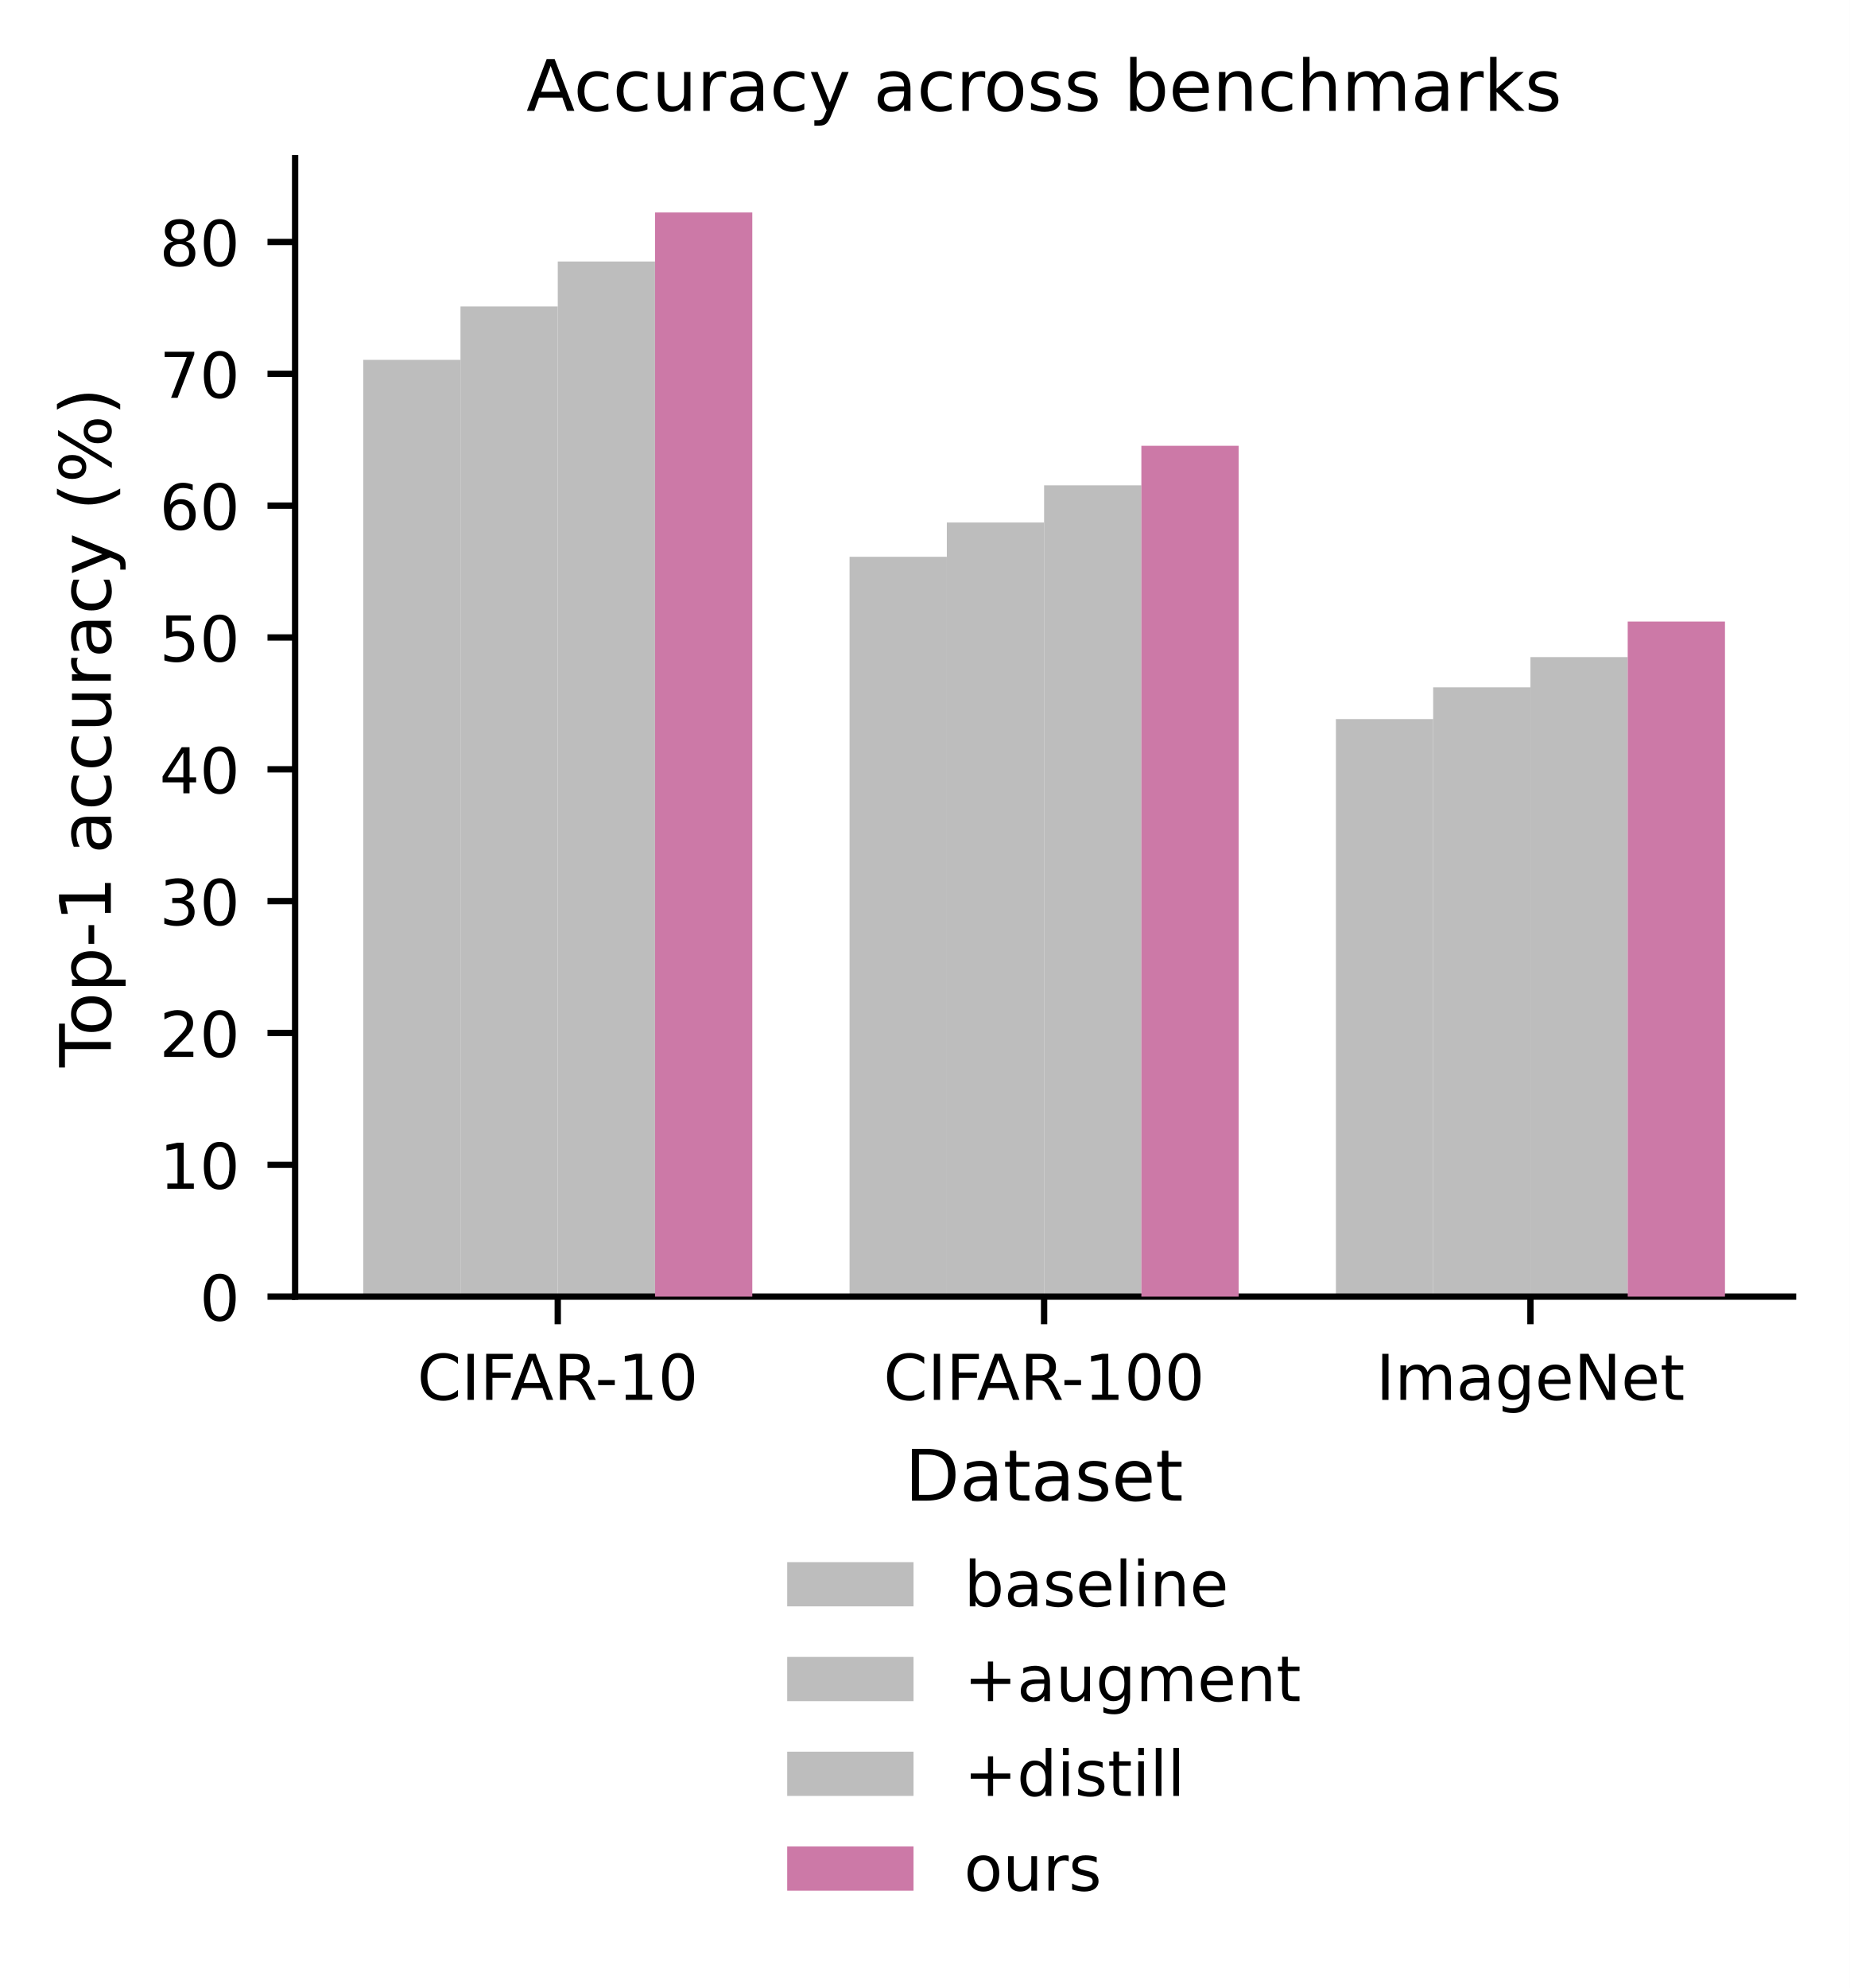
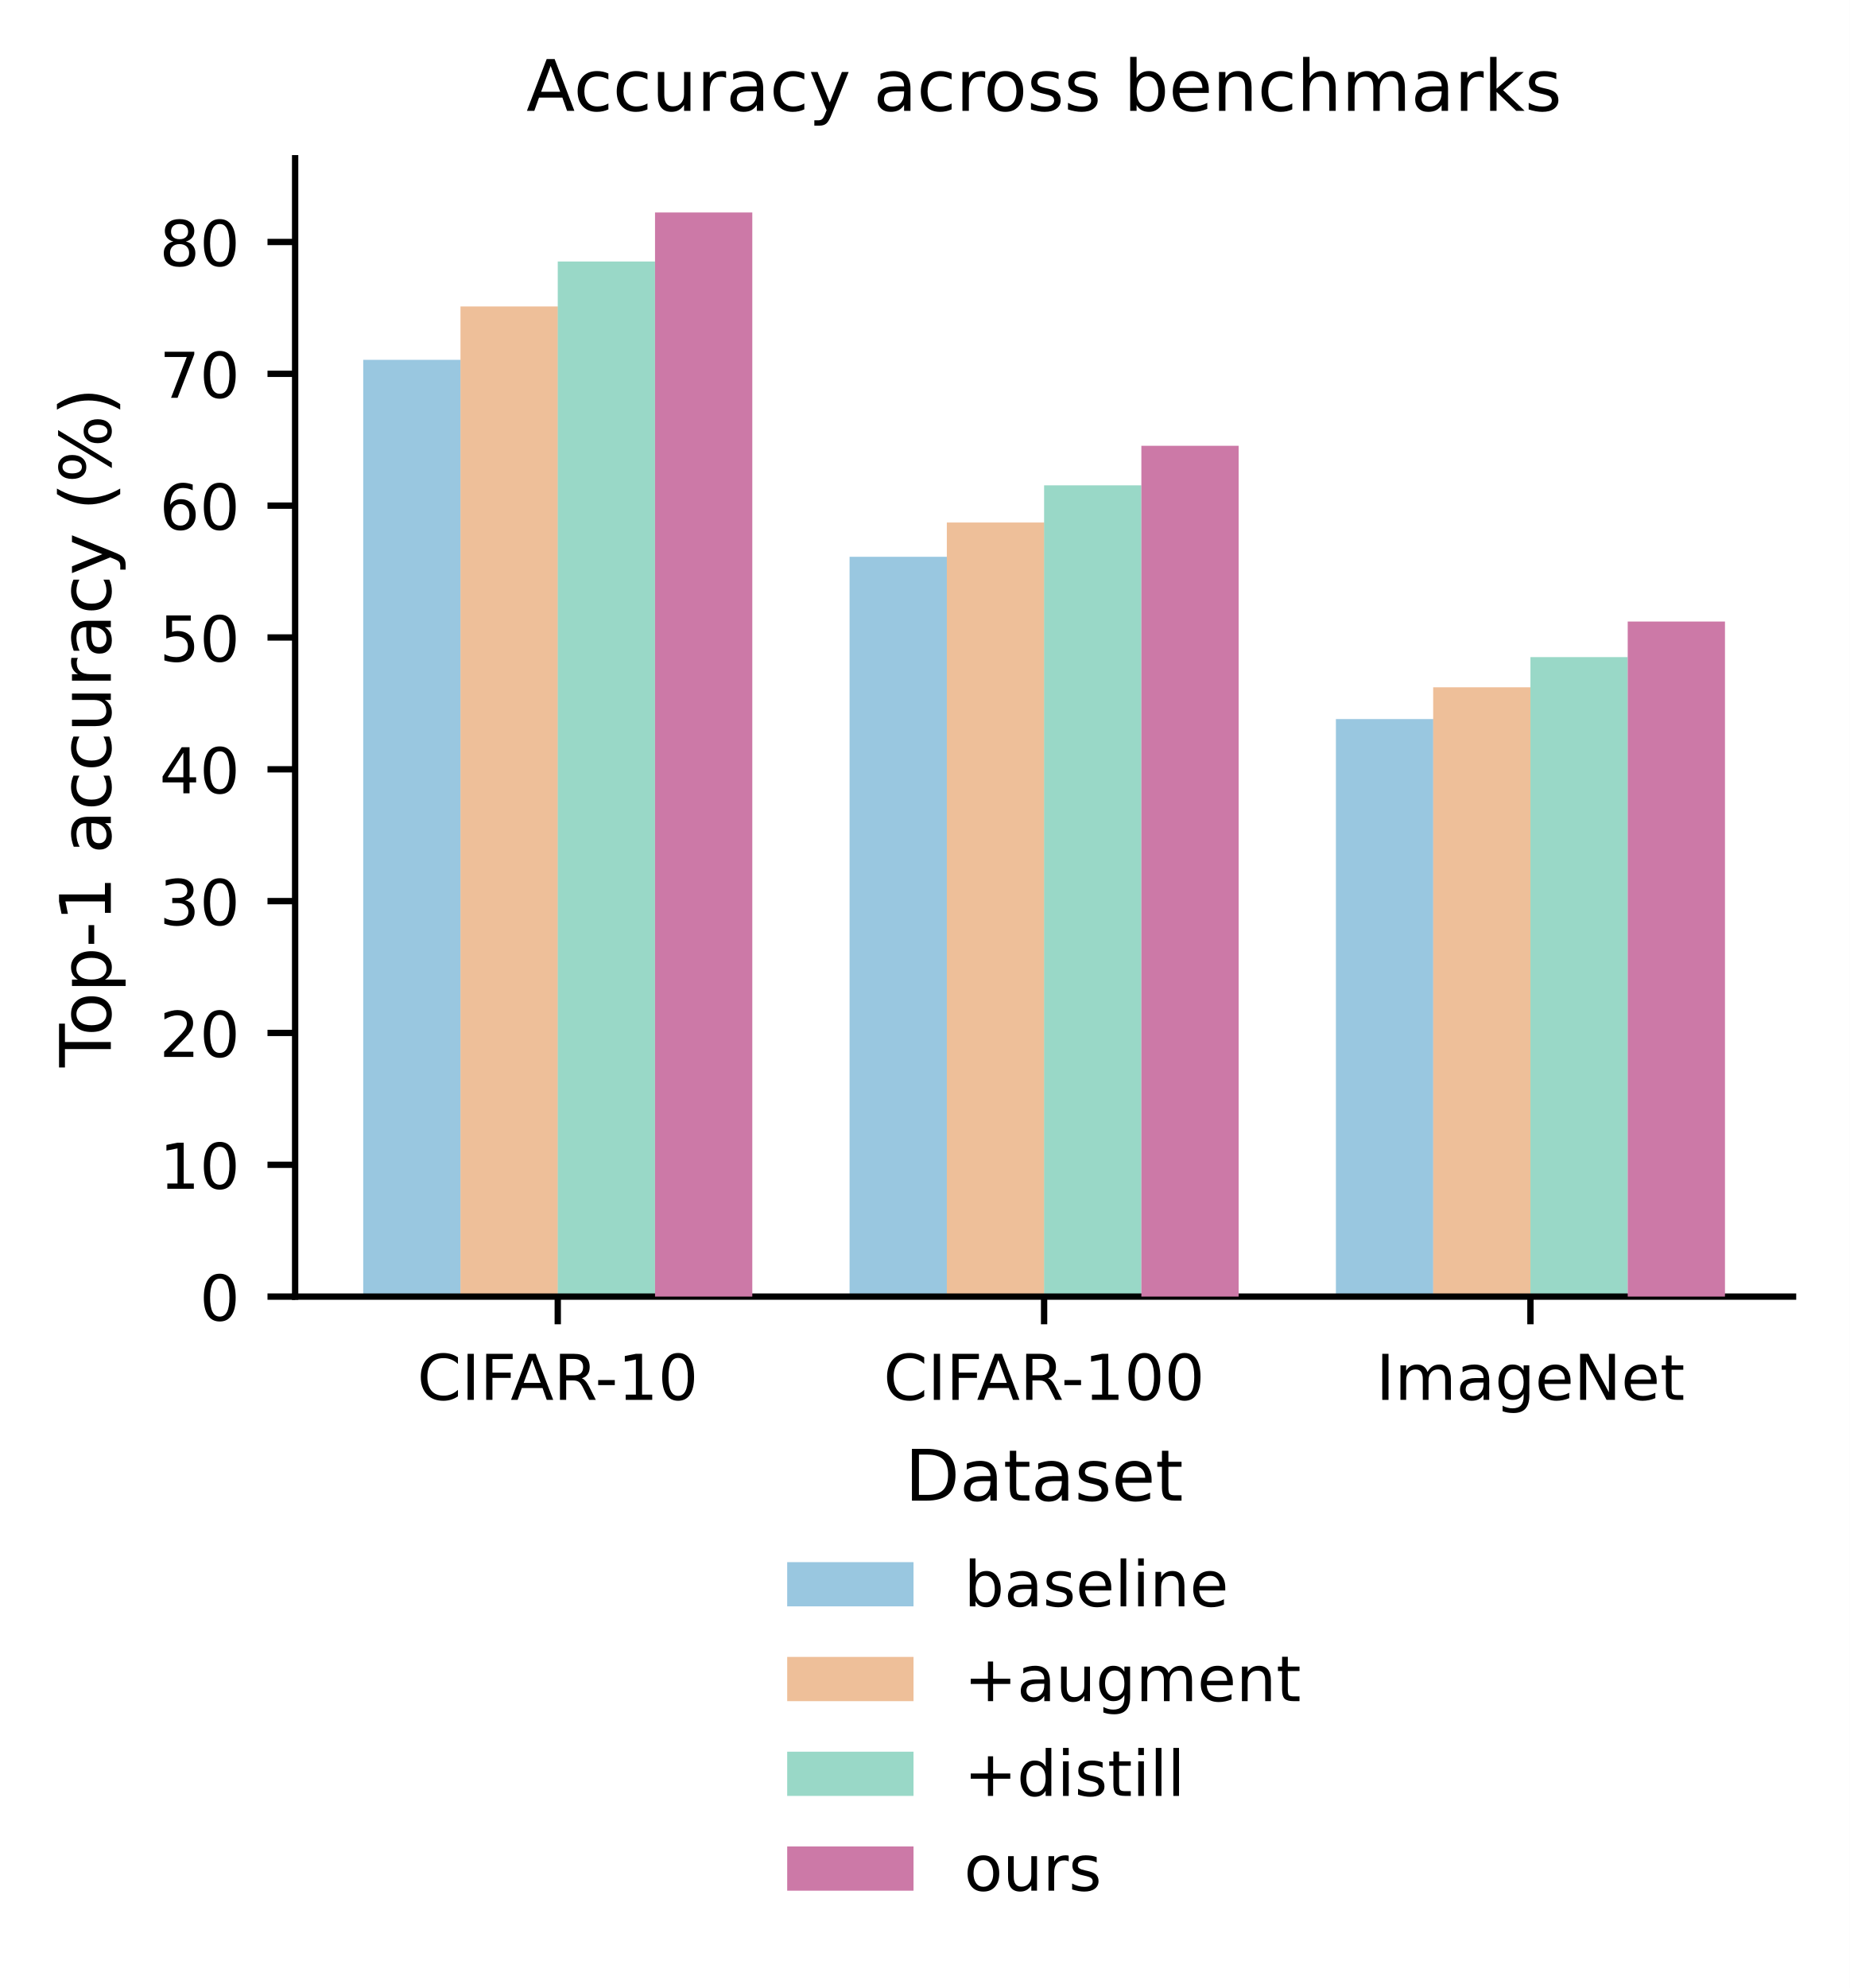
<svg xmlns="http://www.w3.org/2000/svg" xmlns:xlink="http://www.w3.org/1999/xlink" width="234.3pt" height="251.731pt" viewBox="0 0 234.3 251.731" version="1.1">
  <defs>
    <style type="text/css">*{stroke-linejoin: round; stroke-linecap: butt}</style>
  </defs>
  <g id="figure_1">
    <g id="patch_1">
      <path d="M 0 251.731  L 234.3 251.731  L 234.3 0  L 0 0  z " style="fill: #ffffff" />
    </g>
    <g id="axes_1">
      <g id="patch_2">
        <path d="M 37.38 164.183  L 227.1 164.183  L 227.1 20.039  L 37.38 20.039  z " style="fill: #ffffff" />
      </g>
      <g id="patch_3">
-         <path d="M 46.004 164.183  L 58.323 164.183  L 58.323 45.565  L 46.004 45.565  z " clip-path="url(#p2b5fe1e97c)" style="fill: #bdbdbd" />
+         <path d="M 46.004 164.183  L 58.323 164.183  L 58.323 45.565  L 46.004 45.565  z " clip-path="url(#p244dc23bf8)" style="fill: #0072b2; opacity: 0.4" />
      </g>
      <g id="patch_4">
-         <path d="M 107.601 164.183  L 119.921 164.183  L 119.921 70.504  L 107.601 70.504  z " clip-path="url(#p2b5fe1e97c)" style="fill: #bdbdbd" />
+         <path d="M 107.601 164.183  L 119.921 164.183  L 119.921 70.504  L 107.601 70.504  z " clip-path="url(#p244dc23bf8)" style="fill: #0072b2; opacity: 0.4" />
      </g>
      <g id="patch_5">
-         <path d="M 169.198 164.183  L 181.518 164.183  L 181.518 91.052  L 169.198 91.052  z " clip-path="url(#p2b5fe1e97c)" style="fill: #bdbdbd" />
+         <path d="M 169.198 164.183  L 181.518 164.183  L 181.518 91.052  L 169.198 91.052  z " clip-path="url(#p244dc23bf8)" style="fill: #0072b2; opacity: 0.4" />
      </g>
      <g id="patch_6">
-         <path d="M 58.323 164.183  L 70.643 164.183  L 70.643 38.804  L 58.323 38.804  z " clip-path="url(#p2b5fe1e97c)" style="fill: #bdbdbd" />
+         <path d="M 58.323 164.183  L 70.643 164.183  L 70.643 38.804  L 58.323 38.804  z " clip-path="url(#p244dc23bf8)" style="fill: #d55e00; opacity: 0.4" />
      </g>
      <g id="patch_7">
-         <path d="M 119.921 164.183  L 132.24 164.183  L 132.24 66.164  L 119.921 66.164  z " clip-path="url(#p2b5fe1e97c)" style="fill: #bdbdbd" />
+         <path d="M 119.921 164.183  L 132.24 164.183  L 132.24 66.164  L 119.921 66.164  z " clip-path="url(#p244dc23bf8)" style="fill: #d55e00; opacity: 0.4" />
      </g>
      <g id="patch_8">
-         <path d="M 181.518 164.183  L 193.837 164.183  L 193.837 87.029  L 181.518 87.029  z " clip-path="url(#p2b5fe1e97c)" style="fill: #bdbdbd" />
+         <path d="M 181.518 164.183  L 193.837 164.183  L 193.837 87.029  L 181.518 87.029  z " clip-path="url(#p244dc23bf8)" style="fill: #d55e00; opacity: 0.4" />
      </g>
      <g id="patch_9">
-         <path d="M 70.643 164.183  L 82.962 164.183  L 82.962 33.112  L 70.643 33.112  z " clip-path="url(#p2b5fe1e97c)" style="fill: #bdbdbd" />
+         <path d="M 70.643 164.183  L 82.962 164.183  L 82.962 33.112  L 70.643 33.112  z " clip-path="url(#p244dc23bf8)" style="fill: #009e73; opacity: 0.4" />
      </g>
      <g id="patch_10">
-         <path d="M 132.24 164.183  L 144.559 164.183  L 144.559 61.456  L 132.24 61.456  z " clip-path="url(#p2b5fe1e97c)" style="fill: #bdbdbd" />
+         <path d="M 132.24 164.183  L 144.559 164.183  L 144.559 61.456  L 132.24 61.456  z " clip-path="url(#p244dc23bf8)" style="fill: #009e73; opacity: 0.4" />
      </g>
      <g id="patch_11">
-         <path d="M 193.837 164.183  L 206.157 164.183  L 206.157 83.207  L 193.837 83.207  z " clip-path="url(#p2b5fe1e97c)" style="fill: #bdbdbd" />
+         <path d="M 193.837 164.183  L 206.157 164.183  L 206.157 83.207  L 193.837 83.207  z " clip-path="url(#p244dc23bf8)" style="fill: #009e73; opacity: 0.4" />
      </g>
      <g id="matplotlib.axis_1">
        <g id="xtick_1">
          <g id="line2d_1">
            <defs>
-               <path id="m38ff34eeb6" d="M 0 0  L 0 3.5  " style="stroke: #000000; stroke-width: 0.8" />
-             </defs>
-             <g>
-               <use xlink:href="#m38ff34eeb6" x="70.643" y="164.183" style="stroke: #000000; stroke-width: 0.8" />
+               <path id="m23d0787090" d="M 0 0  L 0 3.5  " style="stroke: #000000; stroke-width: 0.8" />
+             </defs>
+             <g>
+               <use xlink:href="#m23d0787090" x="70.643" y="164.183" style="stroke: #000000; stroke-width: 0.8" />
            </g>
          </g>
          <g id="text_1">
            <g transform="translate(52.84885 177.2607) scale(0.08 -0.08)">
              <defs>
                <path id="DejaVuSans-26" d="M 4122 4306  L 4122 3641  Q 3803 3938 3442 4084  Q 3081 4231 2675 4231  Q 1875 4231 1450 3742  Q 1025 3253 1025 2328  Q 1025 1406 1450 917  Q 1875 428 2675 428  Q 3081 428 3442 575  Q 3803 722 4122 1019  L 4122 359  Q 3791 134 3420 21  Q 3050 -91 2638 -91  Q 1578 -91 968 557  Q 359 1206 359 2328  Q 359 3453 968 4101  Q 1578 4750 2638 4750  Q 3056 4750 3426 4639  Q 3797 4528 4122 4306  z " transform="scale(0.015625)" />
                <path id="DejaVuSans-2c" d="M 628 4666  L 1259 4666  L 1259 0  L 628 0  L 628 4666  z " transform="scale(0.015625)" />
                <path id="DejaVuSans-29" d="M 628 4666  L 3309 4666  L 3309 4134  L 1259 4134  L 1259 2759  L 3109 2759  L 3109 2228  L 1259 2228  L 1259 0  L 628 0  L 628 4666  z " transform="scale(0.015625)" />
                <path id="DejaVuSans-24" d="M 2188 4044  L 1331 1722  L 3047 1722  L 2188 4044  z M 1831 4666  L 2547 4666  L 4325 0  L 3669 0  L 3244 1197  L 1141 1197  L 716 0  L 50 0  L 1831 4666  z " transform="scale(0.015625)" />
                <path id="DejaVuSans-35" d="M 2841 2188  Q 3044 2119 3236 1894  Q 3428 1669 3622 1275  L 4263 0  L 3584 0  L 2988 1197  Q 2756 1666 2539 1819  Q 2322 1972 1947 1972  L 1259 1972  L 1259 0  L 628 0  L 628 4666  L 2053 4666  Q 2853 4666 3247 4331  Q 3641 3997 3641 3322  Q 3641 2881 3436 2590  Q 3231 2300 2841 2188  z M 1259 4147  L 1259 2491  L 2053 2491  Q 2509 2491 2742 2702  Q 2975 2913 2975 3322  Q 2975 3731 2742 3939  Q 2509 4147 2053 4147  L 1259 4147  z " transform="scale(0.015625)" />
                <path id="DejaVuSans-10" d="M 313 2009  L 1997 2009  L 1997 1497  L 313 1497  L 313 2009  z " transform="scale(0.015625)" />
                <path id="DejaVuSans-14" d="M 794 531  L 1825 531  L 1825 4091  L 703 3866  L 703 4441  L 1819 4666  L 2450 4666  L 2450 531  L 3481 531  L 3481 0  L 794 0  L 794 531  z " transform="scale(0.015625)" />
                <path id="DejaVuSans-13" d="M 2034 4250  Q 1547 4250 1301 3770  Q 1056 3291 1056 2328  Q 1056 1369 1301 889  Q 1547 409 2034 409  Q 2525 409 2770 889  Q 3016 1369 3016 2328  Q 3016 3291 2770 3770  Q 2525 4250 2034 4250  z M 2034 4750  Q 2819 4750 3233 4129  Q 3647 3509 3647 2328  Q 3647 1150 3233 529  Q 2819 -91 2034 -91  Q 1250 -91 836 529  Q 422 1150 422 2328  Q 422 3509 836 4129  Q 1250 4750 2034 4750  z " transform="scale(0.015625)" />
              </defs>
              <use xlink:href="#DejaVuSans-26" />
              <use xlink:href="#DejaVuSans-2c" transform="translate(69.82812 0)" />
              <use xlink:href="#DejaVuSans-29" transform="translate(99.32812 0)" />
              <use xlink:href="#DejaVuSans-24" transform="translate(147.6719 0)" />
              <use xlink:href="#DejaVuSans-35" transform="translate(216.0781 0)" />
              <use xlink:href="#DejaVuSans-10" transform="translate(281.5156 0)" />
              <use xlink:href="#DejaVuSans-14" transform="translate(317.5938 0)" />
              <use xlink:href="#DejaVuSans-13" transform="translate(381.2188 0)" />
            </g>
          </g>
        </g>
        <g id="xtick_2">
          <g id="line2d_2">
            <g>
-               <use xlink:href="#m38ff34eeb6" x="132.24" y="164.183" style="stroke: #000000; stroke-width: 0.8" />
+               <use xlink:href="#m23d0787090" x="132.24" y="164.183" style="stroke: #000000; stroke-width: 0.8" />
            </g>
          </g>
          <g id="text_2">
            <g transform="translate(111.9013 177.2607) scale(0.08 -0.08)">
              <use xlink:href="#DejaVuSans-26" />
              <use xlink:href="#DejaVuSans-2c" transform="translate(69.82812 0)" />
              <use xlink:href="#DejaVuSans-29" transform="translate(99.32812 0)" />
              <use xlink:href="#DejaVuSans-24" transform="translate(147.6719 0)" />
              <use xlink:href="#DejaVuSans-35" transform="translate(216.0781 0)" />
              <use xlink:href="#DejaVuSans-10" transform="translate(281.5156 0)" />
              <use xlink:href="#DejaVuSans-14" transform="translate(317.5938 0)" />
              <use xlink:href="#DejaVuSans-13" transform="translate(381.2188 0)" />
              <use xlink:href="#DejaVuSans-13" transform="translate(444.8438 0)" />
            </g>
          </g>
        </g>
        <g id="xtick_3">
          <g id="line2d_3">
            <g>
-               <use xlink:href="#m38ff34eeb6" x="193.837" y="164.183" style="stroke: #000000; stroke-width: 0.8" />
+               <use xlink:href="#m23d0787090" x="193.837" y="164.183" style="stroke: #000000; stroke-width: 0.8" />
            </g>
          </g>
          <g id="text_3">
            <g transform="translate(174.2874 177.2607) scale(0.08 -0.08)">
              <defs>
                <path id="DejaVuSans-50" d="M 3328 2828  Q 3544 3216 3844 3400  Q 4144 3584 4550 3584  Q 5097 3584 5394 3201  Q 5691 2819 5691 2113  L 5691 0  L 5113 0  L 5113 2094  Q 5113 2597 4934 2840  Q 4756 3084 4391 3084  Q 3944 3084 3684 2787  Q 3425 2491 3425 1978  L 3425 0  L 2847 0  L 2847 2094  Q 2847 2600 2669 2842  Q 2491 3084 2119 3084  Q 1678 3084 1418 2786  Q 1159 2488 1159 1978  L 1159 0  L 581 0  L 581 3500  L 1159 3500  L 1159 2956  Q 1356 3278 1631 3431  Q 1906 3584 2284 3584  Q 2666 3584 2933 3390  Q 3200 3197 3328 2828  z " transform="scale(0.015625)" />
                <path id="DejaVuSans-44" d="M 2194 1759  Q 1497 1759 1228 1600  Q 959 1441 959 1056  Q 959 750 1161 570  Q 1363 391 1709 391  Q 2188 391 2477 730  Q 2766 1069 2766 1631  L 2766 1759  L 2194 1759  z M 3341 1997  L 3341 0  L 2766 0  L 2766 531  Q 2569 213 2275 61  Q 1981 -91 1556 -91  Q 1019 -91 701 211  Q 384 513 384 1019  Q 384 1609 779 1909  Q 1175 2209 1959 2209  L 2766 2209  L 2766 2266  Q 2766 2663 2505 2880  Q 2244 3097 1772 3097  Q 1472 3097 1187 3025  Q 903 2953 641 2809  L 641 3341  Q 956 3463 1253 3523  Q 1550 3584 1831 3584  Q 2591 3584 2966 3190  Q 3341 2797 3341 1997  z " transform="scale(0.015625)" />
                <path id="DejaVuSans-4a" d="M 2906 1791  Q 2906 2416 2648 2759  Q 2391 3103 1925 3103  Q 1463 3103 1205 2759  Q 947 2416 947 1791  Q 947 1169 1205 825  Q 1463 481 1925 481  Q 2391 481 2648 825  Q 2906 1169 2906 1791  z M 3481 434  Q 3481 -459 3084 -895  Q 2688 -1331 1869 -1331  Q 1566 -1331 1297 -1286  Q 1028 -1241 775 -1147  L 775 -588  Q 1028 -725 1275 -790  Q 1522 -856 1778 -856  Q 2344 -856 2625 -561  Q 2906 -266 2906 331  L 2906 616  Q 2728 306 2450 153  Q 2172 0 1784 0  Q 1141 0 747 490  Q 353 981 353 1791  Q 353 2603 747 3093  Q 1141 3584 1784 3584  Q 2172 3584 2450 3431  Q 2728 3278 2906 2969  L 2906 3500  L 3481 3500  L 3481 434  z " transform="scale(0.015625)" />
                <path id="DejaVuSans-48" d="M 3597 1894  L 3597 1613  L 953 1613  Q 991 1019 1311 708  Q 1631 397 2203 397  Q 2534 397 2845 478  Q 3156 559 3463 722  L 3463 178  Q 3153 47 2828 -22  Q 2503 -91 2169 -91  Q 1331 -91 842 396  Q 353 884 353 1716  Q 353 2575 817 3079  Q 1281 3584 2069 3584  Q 2775 3584 3186 3129  Q 3597 2675 3597 1894  z M 3022 2063  Q 3016 2534 2758 2815  Q 2500 3097 2075 3097  Q 1594 3097 1305 2825  Q 1016 2553 972 2059  L 3022 2063  z " transform="scale(0.015625)" />
                <path id="DejaVuSans-31" d="M 628 4666  L 1478 4666  L 3547 763  L 3547 4666  L 4159 4666  L 4159 0  L 3309 0  L 1241 3903  L 1241 0  L 628 0  L 628 4666  z " transform="scale(0.015625)" />
                <path id="DejaVuSans-57" d="M 1172 4494  L 1172 3500  L 2356 3500  L 2356 3053  L 1172 3053  L 1172 1153  Q 1172 725 1289 603  Q 1406 481 1766 481  L 2356 481  L 2356 0  L 1766 0  Q 1100 0 847 248  Q 594 497 594 1153  L 594 3053  L 172 3053  L 172 3500  L 594 3500  L 594 4494  L 1172 4494  z " transform="scale(0.015625)" />
              </defs>
              <use xlink:href="#DejaVuSans-2c" />
              <use xlink:href="#DejaVuSans-50" transform="translate(29.5 0)" />
              <use xlink:href="#DejaVuSans-44" transform="translate(126.9062 0)" />
              <use xlink:href="#DejaVuSans-4a" transform="translate(188.1875 0)" />
              <use xlink:href="#DejaVuSans-48" transform="translate(251.6719 0)" />
              <use xlink:href="#DejaVuSans-31" transform="translate(313.2031 0)" />
              <use xlink:href="#DejaVuSans-48" transform="translate(388.0156 0)" />
              <use xlink:href="#DejaVuSans-57" transform="translate(449.5469 0)" />
            </g>
          </g>
        </g>
        <g id="text_4">
          <g transform="translate(114.6183 190.0205) scale(0.09 -0.09)">
            <defs>
              <path id="DejaVuSans-27" d="M 1259 4147  L 1259 519  L 2022 519  Q 2988 519 3436 956  Q 3884 1394 3884 2338  Q 3884 3275 3436 3711  Q 2988 4147 2022 4147  L 1259 4147  z M 628 4666  L 1925 4666  Q 3281 4666 3915 4102  Q 4550 3538 4550 2338  Q 4550 1131 3912 565  Q 3275 0 1925 0  L 628 0  L 628 4666  z " transform="scale(0.015625)" />
              <path id="DejaVuSans-56" d="M 2834 3397  L 2834 2853  Q 2591 2978 2328 3040  Q 2066 3103 1784 3103  Q 1356 3103 1142 2972  Q 928 2841 928 2578  Q 928 2378 1081 2264  Q 1234 2150 1697 2047  L 1894 2003  Q 2506 1872 2764 1633  Q 3022 1394 3022 966  Q 3022 478 2636 193  Q 2250 -91 1575 -91  Q 1294 -91 989 -36  Q 684 19 347 128  L 347 722  Q 666 556 975 473  Q 1284 391 1588 391  Q 1994 391 2212 530  Q 2431 669 2431 922  Q 2431 1156 2273 1281  Q 2116 1406 1581 1522  L 1381 1569  Q 847 1681 609 1914  Q 372 2147 372 2553  Q 372 3047 722 3315  Q 1072 3584 1716 3584  Q 2034 3584 2315 3537  Q 2597 3491 2834 3397  z " transform="scale(0.015625)" />
            </defs>
            <use xlink:href="#DejaVuSans-27" />
            <use xlink:href="#DejaVuSans-44" transform="translate(77 0)" />
            <use xlink:href="#DejaVuSans-57" transform="translate(138.2812 0)" />
            <use xlink:href="#DejaVuSans-44" transform="translate(177.4844 0)" />
            <use xlink:href="#DejaVuSans-56" transform="translate(238.7656 0)" />
            <use xlink:href="#DejaVuSans-48" transform="translate(290.8594 0)" />
            <use xlink:href="#DejaVuSans-57" transform="translate(352.3906 0)" />
          </g>
        </g>
      </g>
      <g id="matplotlib.axis_2">
        <g id="ytick_1">
          <g id="line2d_4">
            <defs>
-               <path id="m98196847c0" d="M 0 0  L -3.5 0  " style="stroke: #000000; stroke-width: 0.8" />
-             </defs>
-             <g>
-               <use xlink:href="#m98196847c0" x="37.38" y="164.183" style="stroke: #000000; stroke-width: 0.8" />
+               <path id="m37a3541c5c" d="M 0 0  L -3.5 0  " style="stroke: #000000; stroke-width: 0.8" />
+             </defs>
+             <g>
+               <use xlink:href="#m37a3541c5c" x="37.38" y="164.183" style="stroke: #000000; stroke-width: 0.8" />
            </g>
          </g>
          <g id="text_5">
            <g transform="translate(25.29 167.2217) scale(0.08 -0.08)">
              <use xlink:href="#DejaVuSans-13" />
            </g>
          </g>
        </g>
        <g id="ytick_2">
          <g id="line2d_5">
            <g>
-               <use xlink:href="#m98196847c0" x="37.38" y="147.49" style="stroke: #000000; stroke-width: 0.8" />
+               <use xlink:href="#m37a3541c5c" x="37.38" y="147.49" style="stroke: #000000; stroke-width: 0.8" />
            </g>
          </g>
          <g id="text_6">
            <g transform="translate(20.2 150.529) scale(0.08 -0.08)">
              <use xlink:href="#DejaVuSans-14" />
              <use xlink:href="#DejaVuSans-13" transform="translate(63.625 0)" />
            </g>
          </g>
        </g>
        <g id="ytick_3">
          <g id="line2d_6">
            <g>
-               <use xlink:href="#m98196847c0" x="37.38" y="130.797" style="stroke: #000000; stroke-width: 0.8" />
+               <use xlink:href="#m37a3541c5c" x="37.38" y="130.797" style="stroke: #000000; stroke-width: 0.8" />
            </g>
          </g>
          <g id="text_7">
            <g transform="translate(20.2 133.8364) scale(0.08 -0.08)">
              <defs>
                <path id="DejaVuSans-15" d="M 1228 531  L 3431 531  L 3431 0  L 469 0  L 469 531  Q 828 903 1448 1529  Q 2069 2156 2228 2338  Q 2531 2678 2651 2914  Q 2772 3150 2772 3378  Q 2772 3750 2511 3984  Q 2250 4219 1831 4219  Q 1534 4219 1204 4116  Q 875 4013 500 3803  L 500 4441  Q 881 4594 1212 4672  Q 1544 4750 1819 4750  Q 2544 4750 2975 4387  Q 3406 4025 3406 3419  Q 3406 3131 3298 2873  Q 3191 2616 2906 2266  Q 2828 2175 2409 1742  Q 1991 1309 1228 531  z " transform="scale(0.015625)" />
              </defs>
              <use xlink:href="#DejaVuSans-15" />
              <use xlink:href="#DejaVuSans-13" transform="translate(63.625 0)" />
            </g>
          </g>
        </g>
        <g id="ytick_4">
          <g id="line2d_7">
            <g>
-               <use xlink:href="#m98196847c0" x="37.38" y="114.105" style="stroke: #000000; stroke-width: 0.8" />
+               <use xlink:href="#m37a3541c5c" x="37.38" y="114.105" style="stroke: #000000; stroke-width: 0.8" />
            </g>
          </g>
          <g id="text_8">
            <g transform="translate(20.2 117.1438) scale(0.08 -0.08)">
              <defs>
                <path id="DejaVuSans-16" d="M 2597 2516  Q 3050 2419 3304 2112  Q 3559 1806 3559 1356  Q 3559 666 3084 287  Q 2609 -91 1734 -91  Q 1441 -91 1130 -33  Q 819 25 488 141  L 488 750  Q 750 597 1062 519  Q 1375 441 1716 441  Q 2309 441 2620 675  Q 2931 909 2931 1356  Q 2931 1769 2642 2001  Q 2353 2234 1838 2234  L 1294 2234  L 1294 2753  L 1863 2753  Q 2328 2753 2575 2939  Q 2822 3125 2822 3475  Q 2822 3834 2567 4026  Q 2313 4219 1838 4219  Q 1578 4219 1281 4162  Q 984 4106 628 3988  L 628 4550  Q 988 4650 1302 4700  Q 1616 4750 1894 4750  Q 2613 4750 3031 4423  Q 3450 4097 3450 3541  Q 3450 3153 3228 2886  Q 3006 2619 2597 2516  z " transform="scale(0.015625)" />
              </defs>
              <use xlink:href="#DejaVuSans-16" />
              <use xlink:href="#DejaVuSans-13" transform="translate(63.625 0)" />
            </g>
          </g>
        </g>
        <g id="ytick_5">
          <g id="line2d_8">
            <g>
-               <use xlink:href="#m98196847c0" x="37.38" y="97.412" style="stroke: #000000; stroke-width: 0.8" />
+               <use xlink:href="#m37a3541c5c" x="37.38" y="97.412" style="stroke: #000000; stroke-width: 0.8" />
            </g>
          </g>
          <g id="text_9">
            <g transform="translate(20.2 100.4512) scale(0.08 -0.08)">
              <defs>
                <path id="DejaVuSans-17" d="M 2419 4116  L 825 1625  L 2419 1625  L 2419 4116  z M 2253 4666  L 3047 4666  L 3047 1625  L 3713 1625  L 3713 1100  L 3047 1100  L 3047 0  L 2419 0  L 2419 1100  L 313 1100  L 313 1709  L 2253 4666  z " transform="scale(0.015625)" />
              </defs>
              <use xlink:href="#DejaVuSans-17" />
              <use xlink:href="#DejaVuSans-13" transform="translate(63.625 0)" />
            </g>
          </g>
        </g>
        <g id="ytick_6">
          <g id="line2d_9">
            <g>
-               <use xlink:href="#m98196847c0" x="37.38" y="80.72" style="stroke: #000000; stroke-width: 0.8" />
+               <use xlink:href="#m37a3541c5c" x="37.38" y="80.72" style="stroke: #000000; stroke-width: 0.8" />
            </g>
          </g>
          <g id="text_10">
            <g transform="translate(20.2 83.75862) scale(0.08 -0.08)">
              <defs>
                <path id="DejaVuSans-18" d="M 691 4666  L 3169 4666  L 3169 4134  L 1269 4134  L 1269 2991  Q 1406 3038 1543 3061  Q 1681 3084 1819 3084  Q 2600 3084 3056 2656  Q 3513 2228 3513 1497  Q 3513 744 3044 326  Q 2575 -91 1722 -91  Q 1428 -91 1123 -41  Q 819 9 494 109  L 494 744  Q 775 591 1075 516  Q 1375 441 1709 441  Q 2250 441 2565 725  Q 2881 1009 2881 1497  Q 2881 1984 2565 2268  Q 2250 2553 1709 2553  Q 1456 2553 1204 2497  Q 953 2441 691 2322  L 691 4666  z " transform="scale(0.015625)" />
              </defs>
              <use xlink:href="#DejaVuSans-18" />
              <use xlink:href="#DejaVuSans-13" transform="translate(63.625 0)" />
            </g>
          </g>
        </g>
        <g id="ytick_7">
          <g id="line2d_10">
            <g>
-               <use xlink:href="#m98196847c0" x="37.38" y="64.027" style="stroke: #000000; stroke-width: 0.8" />
+               <use xlink:href="#m37a3541c5c" x="37.38" y="64.027" style="stroke: #000000; stroke-width: 0.8" />
            </g>
          </g>
          <g id="text_11">
            <g transform="translate(20.2 67.06601) scale(0.08 -0.08)">
              <defs>
                <path id="DejaVuSans-19" d="M 2113 2584  Q 1688 2584 1439 2293  Q 1191 2003 1191 1497  Q 1191 994 1439 701  Q 1688 409 2113 409  Q 2538 409 2786 701  Q 3034 994 3034 1497  Q 3034 2003 2786 2293  Q 2538 2584 2113 2584  z M 3366 4563  L 3366 3988  Q 3128 4100 2886 4159  Q 2644 4219 2406 4219  Q 1781 4219 1451 3797  Q 1122 3375 1075 2522  Q 1259 2794 1537 2939  Q 1816 3084 2150 3084  Q 2853 3084 3261 2657  Q 3669 2231 3669 1497  Q 3669 778 3244 343  Q 2819 -91 2113 -91  Q 1303 -91 875 529  Q 447 1150 447 2328  Q 447 3434 972 4092  Q 1497 4750 2381 4750  Q 2619 4750 2861 4703  Q 3103 4656 3366 4563  z " transform="scale(0.015625)" />
              </defs>
              <use xlink:href="#DejaVuSans-19" />
              <use xlink:href="#DejaVuSans-13" transform="translate(63.625 0)" />
            </g>
          </g>
        </g>
        <g id="ytick_8">
          <g id="line2d_11">
            <g>
-               <use xlink:href="#m98196847c0" x="37.38" y="47.334" style="stroke: #000000; stroke-width: 0.8" />
+               <use xlink:href="#m37a3541c5c" x="37.38" y="47.334" style="stroke: #000000; stroke-width: 0.8" />
            </g>
          </g>
          <g id="text_12">
            <g transform="translate(20.2 50.37341) scale(0.08 -0.08)">
              <defs>
                <path id="DejaVuSans-1a" d="M 525 4666  L 3525 4666  L 3525 4397  L 1831 0  L 1172 0  L 2766 4134  L 525 4134  L 525 4666  z " transform="scale(0.015625)" />
              </defs>
              <use xlink:href="#DejaVuSans-1a" />
              <use xlink:href="#DejaVuSans-13" transform="translate(63.625 0)" />
            </g>
          </g>
        </g>
        <g id="ytick_9">
          <g id="line2d_12">
            <g>
-               <use xlink:href="#m98196847c0" x="37.38" y="30.642" style="stroke: #000000; stroke-width: 0.8" />
+               <use xlink:href="#m37a3541c5c" x="37.38" y="30.642" style="stroke: #000000; stroke-width: 0.8" />
            </g>
          </g>
          <g id="text_13">
            <g transform="translate(20.2 33.6808) scale(0.08 -0.08)">
              <defs>
                <path id="DejaVuSans-1b" d="M 2034 2216  Q 1584 2216 1326 1975  Q 1069 1734 1069 1313  Q 1069 891 1326 650  Q 1584 409 2034 409  Q 2484 409 2743 651  Q 3003 894 3003 1313  Q 3003 1734 2745 1975  Q 2488 2216 2034 2216  z M 1403 2484  Q 997 2584 770 2862  Q 544 3141 544 3541  Q 544 4100 942 4425  Q 1341 4750 2034 4750  Q 2731 4750 3128 4425  Q 3525 4100 3525 3541  Q 3525 3141 3298 2862  Q 3072 2584 2669 2484  Q 3125 2378 3379 2068  Q 3634 1759 3634 1313  Q 3634 634 3220 271  Q 2806 -91 2034 -91  Q 1263 -91 848 271  Q 434 634 434 1313  Q 434 1759 690 2068  Q 947 2378 1403 2484  z M 1172 3481  Q 1172 3119 1398 2916  Q 1625 2713 2034 2713  Q 2441 2713 2670 2916  Q 2900 3119 2900 3481  Q 2900 3844 2670 4047  Q 2441 4250 2034 4250  Q 1625 4250 1398 4047  Q 1172 3844 1172 3481  z " transform="scale(0.015625)" />
              </defs>
              <use xlink:href="#DejaVuSans-1b" />
              <use xlink:href="#DejaVuSans-13" transform="translate(63.625 0)" />
            </g>
          </g>
        </g>
        <g id="text_14">
          <g transform="translate(14.03789 135.1425) rotate(-90) scale(0.09 -0.09)">
            <defs>
              <path id="DejaVuSans-37" d="M -19 4666  L 3928 4666  L 3928 4134  L 2272 4134  L 2272 0  L 1638 0  L 1638 4134  L -19 4134  L -19 4666  z " transform="scale(0.015625)" />
              <path id="DejaVuSans-52" d="M 1959 3097  Q 1497 3097 1228 2736  Q 959 2375 959 1747  Q 959 1119 1226 758  Q 1494 397 1959 397  Q 2419 397 2687 759  Q 2956 1122 2956 1747  Q 2956 2369 2687 2733  Q 2419 3097 1959 3097  z M 1959 3584  Q 2709 3584 3137 3096  Q 3566 2609 3566 1747  Q 3566 888 3137 398  Q 2709 -91 1959 -91  Q 1206 -91 779 398  Q 353 888 353 1747  Q 353 2609 779 3096  Q 1206 3584 1959 3584  z " transform="scale(0.015625)" />
              <path id="DejaVuSans-53" d="M 1159 525  L 1159 -1331  L 581 -1331  L 581 3500  L 1159 3500  L 1159 2969  Q 1341 3281 1617 3432  Q 1894 3584 2278 3584  Q 2916 3584 3314 3078  Q 3713 2572 3713 1747  Q 3713 922 3314 415  Q 2916 -91 2278 -91  Q 1894 -91 1617 61  Q 1341 213 1159 525  z M 3116 1747  Q 3116 2381 2855 2742  Q 2594 3103 2138 3103  Q 1681 3103 1420 2742  Q 1159 2381 1159 1747  Q 1159 1113 1420 752  Q 1681 391 2138 391  Q 2594 391 2855 752  Q 3116 1113 3116 1747  z " transform="scale(0.015625)" />
              <path id="DejaVuSans-3" transform="scale(0.015625)" />
              <path id="DejaVuSans-46" d="M 3122 3366  L 3122 2828  Q 2878 2963 2633 3030  Q 2388 3097 2138 3097  Q 1578 3097 1268 2742  Q 959 2388 959 1747  Q 959 1106 1268 751  Q 1578 397 2138 397  Q 2388 397 2633 464  Q 2878 531 3122 666  L 3122 134  Q 2881 22 2623 -34  Q 2366 -91 2075 -91  Q 1284 -91 818 406  Q 353 903 353 1747  Q 353 2603 823 3093  Q 1294 3584 2113 3584  Q 2378 3584 2631 3529  Q 2884 3475 3122 3366  z " transform="scale(0.015625)" />
              <path id="DejaVuSans-58" d="M 544 1381  L 544 3500  L 1119 3500  L 1119 1403  Q 1119 906 1312 657  Q 1506 409 1894 409  Q 2359 409 2629 706  Q 2900 1003 2900 1516  L 2900 3500  L 3475 3500  L 3475 0  L 2900 0  L 2900 538  Q 2691 219 2414 64  Q 2138 -91 1772 -91  Q 1169 -91 856 284  Q 544 659 544 1381  z M 1991 3584  L 1991 3584  z " transform="scale(0.015625)" />
              <path id="DejaVuSans-55" d="M 2631 2963  Q 2534 3019 2420 3045  Q 2306 3072 2169 3072  Q 1681 3072 1420 2755  Q 1159 2438 1159 1844  L 1159 0  L 581 0  L 581 3500  L 1159 3500  L 1159 2956  Q 1341 3275 1631 3429  Q 1922 3584 2338 3584  Q 2397 3584 2469 3576  Q 2541 3569 2628 3553  L 2631 2963  z " transform="scale(0.015625)" />
              <path id="DejaVuSans-5c" d="M 2059 -325  Q 1816 -950 1584 -1140  Q 1353 -1331 966 -1331  L 506 -1331  L 506 -850  L 844 -850  Q 1081 -850 1212 -737  Q 1344 -625 1503 -206  L 1606 56  L 191 3500  L 800 3500  L 1894 763  L 2988 3500  L 3597 3500  L 2059 -325  z " transform="scale(0.015625)" />
              <path id="DejaVuSans-b" d="M 1984 4856  Q 1566 4138 1362 3434  Q 1159 2731 1159 2009  Q 1159 1288 1364 580  Q 1569 -128 1984 -844  L 1484 -844  Q 1016 -109 783 600  Q 550 1309 550 2009  Q 550 2706 781 3412  Q 1013 4119 1484 4856  L 1984 4856  z " transform="scale(0.015625)" />
              <path id="DejaVuSans-8" d="M 4653 2053  Q 4381 2053 4226 1822  Q 4072 1591 4072 1178  Q 4072 772 4226 539  Q 4381 306 4653 306  Q 4919 306 5073 539  Q 5228 772 5228 1178  Q 5228 1588 5073 1820  Q 4919 2053 4653 2053  z M 4653 2450  Q 5147 2450 5437 2106  Q 5728 1763 5728 1178  Q 5728 594 5436 251  Q 5144 -91 4653 -91  Q 4153 -91 3862 251  Q 3572 594 3572 1178  Q 3572 1766 3864 2108  Q 4156 2450 4653 2450  z M 1428 4353  Q 1159 4353 1004 4120  Q 850 3888 850 3481  Q 850 3069 1003 2837  Q 1156 2606 1428 2606  Q 1700 2606 1854 2837  Q 2009 3069 2009 3481  Q 2009 3884 1853 4118  Q 1697 4353 1428 4353  z M 4250 4750  L 4750 4750  L 1831 -91  L 1331 -91  L 4250 4750  z M 1428 4750  Q 1922 4750 2215 4408  Q 2509 4066 2509 3481  Q 2509 2891 2217 2550  Q 1925 2209 1428 2209  Q 931 2209 642 2551  Q 353 2894 353 3481  Q 353 4063 643 4406  Q 934 4750 1428 4750  z " transform="scale(0.015625)" />
              <path id="DejaVuSans-c" d="M 513 4856  L 1013 4856  Q 1481 4119 1714 3412  Q 1947 2706 1947 2009  Q 1947 1309 1714 600  Q 1481 -109 1013 -844  L 513 -844  Q 928 -128 1133 580  Q 1338 1288 1338 2009  Q 1338 2731 1133 3434  Q 928 4138 513 4856  z " transform="scale(0.015625)" />
            </defs>
            <use xlink:href="#DejaVuSans-37" />
            <use xlink:href="#DejaVuSans-52" transform="translate(44.09375 0)" />
            <use xlink:href="#DejaVuSans-53" transform="translate(105.2812 0)" />
            <use xlink:href="#DejaVuSans-10" transform="translate(168.7656 0)" />
            <use xlink:href="#DejaVuSans-14" transform="translate(204.8438 0)" />
            <use xlink:href="#DejaVuSans-3" transform="translate(268.4688 0)" />
            <use xlink:href="#DejaVuSans-44" transform="translate(300.25 0)" />
            <use xlink:href="#DejaVuSans-46" transform="translate(361.5312 0)" />
            <use xlink:href="#DejaVuSans-46" transform="translate(416.5156 0)" />
            <use xlink:href="#DejaVuSans-58" transform="translate(471.5 0)" />
            <use xlink:href="#DejaVuSans-55" transform="translate(534.875 0)" />
            <use xlink:href="#DejaVuSans-44" transform="translate(575.9844 0)" />
            <use xlink:href="#DejaVuSans-46" transform="translate(637.2656 0)" />
            <use xlink:href="#DejaVuSans-5c" transform="translate(692.25 0)" />
            <use xlink:href="#DejaVuSans-3" transform="translate(751.4375 0)" />
            <use xlink:href="#DejaVuSans-b" transform="translate(783.2188 0)" />
            <use xlink:href="#DejaVuSans-8" transform="translate(822.2344 0)" />
            <use xlink:href="#DejaVuSans-c" transform="translate(917.25 0)" />
          </g>
        </g>
      </g>
      <g id="patch_12">
        <path d="M 37.38 164.183  L 37.38 20.039  " style="fill: none; stroke: #000000; stroke-width: 0.8; stroke-linejoin: miter; stroke-linecap: square" />
      </g>
      <g id="patch_13">
        <path d="M 37.38 164.183  L 227.1 164.183  " style="fill: none; stroke: #000000; stroke-width: 0.8; stroke-linejoin: miter; stroke-linecap: square" />
      </g>
      <g id="patch_14">
-         <path d="M 82.962 164.183  L 95.282 164.183  L 95.282 26.903  L 82.962 26.903  z " clip-path="url(#p2b5fe1e97c)" style="fill: #cc79a7" />
+         <path d="M 82.962 164.183  L 95.282 164.183  L 95.282 26.903  L 82.962 26.903  z " clip-path="url(#p244dc23bf8)" style="fill: #cc79a7" />
      </g>
      <g id="patch_15">
-         <path d="M 144.559 164.183  L 156.879 164.183  L 156.879 56.449  L 144.559 56.449  z " clip-path="url(#p2b5fe1e97c)" style="fill: #cc79a7" />
+         <path d="M 144.559 164.183  L 156.879 164.183  L 156.879 56.449  L 144.559 56.449  z " clip-path="url(#p244dc23bf8)" style="fill: #cc79a7" />
      </g>
      <g id="patch_16">
-         <path d="M 206.157 164.183  L 218.476 164.183  L 218.476 78.7  L 206.157 78.7  z " clip-path="url(#p2b5fe1e97c)" style="fill: #cc79a7" />
+         <path d="M 206.157 164.183  L 218.476 164.183  L 218.476 78.7  L 206.157 78.7  z " clip-path="url(#p244dc23bf8)" style="fill: #cc79a7" />
      </g>
      <g id="text_15">
        <g transform="translate(66.66516 14.03859) scale(0.09 -0.09)">
          <defs>
            <path id="DejaVuSans-45" d="M 3116 1747  Q 3116 2381 2855 2742  Q 2594 3103 2138 3103  Q 1681 3103 1420 2742  Q 1159 2381 1159 1747  Q 1159 1113 1420 752  Q 1681 391 2138 391  Q 2594 391 2855 752  Q 3116 1113 3116 1747  z M 1159 2969  Q 1341 3281 1617 3432  Q 1894 3584 2278 3584  Q 2916 3584 3314 3078  Q 3713 2572 3713 1747  Q 3713 922 3314 415  Q 2916 -91 2278 -91  Q 1894 -91 1617 61  Q 1341 213 1159 525  L 1159 0  L 581 0  L 581 4863  L 1159 4863  L 1159 2969  z " transform="scale(0.015625)" />
            <path id="DejaVuSans-51" d="M 3513 2113  L 3513 0  L 2938 0  L 2938 2094  Q 2938 2591 2744 2837  Q 2550 3084 2163 3084  Q 1697 3084 1428 2787  Q 1159 2491 1159 1978  L 1159 0  L 581 0  L 581 3500  L 1159 3500  L 1159 2956  Q 1366 3272 1645 3428  Q 1925 3584 2291 3584  Q 2894 3584 3203 3211  Q 3513 2838 3513 2113  z " transform="scale(0.015625)" />
            <path id="DejaVuSans-4b" d="M 3513 2113  L 3513 0  L 2938 0  L 2938 2094  Q 2938 2591 2744 2837  Q 2550 3084 2163 3084  Q 1697 3084 1428 2787  Q 1159 2491 1159 1978  L 1159 0  L 581 0  L 581 4863  L 1159 4863  L 1159 2956  Q 1366 3272 1645 3428  Q 1925 3584 2291 3584  Q 2894 3584 3203 3211  Q 3513 2838 3513 2113  z " transform="scale(0.015625)" />
            <path id="DejaVuSans-4e" d="M 581 4863  L 1159 4863  L 1159 1991  L 2875 3500  L 3609 3500  L 1753 1863  L 3688 0  L 2938 0  L 1159 1709  L 1159 0  L 581 0  L 581 4863  z " transform="scale(0.015625)" />
          </defs>
          <use xlink:href="#DejaVuSans-24" />
          <use xlink:href="#DejaVuSans-46" transform="translate(66.65625 0)" />
          <use xlink:href="#DejaVuSans-46" transform="translate(121.6406 0)" />
          <use xlink:href="#DejaVuSans-58" transform="translate(176.625 0)" />
          <use xlink:href="#DejaVuSans-55" transform="translate(240 0)" />
          <use xlink:href="#DejaVuSans-44" transform="translate(281.1094 0)" />
          <use xlink:href="#DejaVuSans-46" transform="translate(342.3906 0)" />
          <use xlink:href="#DejaVuSans-5c" transform="translate(397.375 0)" />
          <use xlink:href="#DejaVuSans-3" transform="translate(456.5625 0)" />
          <use xlink:href="#DejaVuSans-44" transform="translate(488.3438 0)" />
          <use xlink:href="#DejaVuSans-46" transform="translate(549.625 0)" />
          <use xlink:href="#DejaVuSans-55" transform="translate(604.6094 0)" />
          <use xlink:href="#DejaVuSans-52" transform="translate(643.5156 0)" />
          <use xlink:href="#DejaVuSans-56" transform="translate(704.7031 0)" />
          <use xlink:href="#DejaVuSans-56" transform="translate(756.7969 0)" />
          <use xlink:href="#DejaVuSans-3" transform="translate(808.8906 0)" />
          <use xlink:href="#DejaVuSans-45" transform="translate(840.6719 0)" />
          <use xlink:href="#DejaVuSans-48" transform="translate(904.1562 0)" />
          <use xlink:href="#DejaVuSans-51" transform="translate(965.6875 0)" />
          <use xlink:href="#DejaVuSans-46" transform="translate(1029.062 0)" />
          <use xlink:href="#DejaVuSans-4b" transform="translate(1084.047 0)" />
          <use xlink:href="#DejaVuSans-50" transform="translate(1147.422 0)" />
          <use xlink:href="#DejaVuSans-44" transform="translate(1244.828 0)" />
          <use xlink:href="#DejaVuSans-55" transform="translate(1306.109 0)" />
          <use xlink:href="#DejaVuSans-4e" transform="translate(1347.219 0)" />
          <use xlink:href="#DejaVuSans-56" transform="translate(1405.125 0)" />
        </g>
      </g>
      <g id="legend_1">
        <g id="patch_17">
-           <path d="M 99.702 203.407  L 115.702 203.407  L 115.702 197.807  L 99.702 197.807  z " style="fill: #bdbdbd" />
+           <path d="M 99.702 203.407  L 115.702 203.407  L 115.702 197.807  L 99.702 197.807  z " style="fill: #0072b2; opacity: 0.4" />
        </g>
        <g id="text_16">
          <g transform="translate(122.1019 203.4073) scale(0.08 -0.08)">
            <defs>
              <path id="DejaVuSans-4f" d="M 603 4863  L 1178 4863  L 1178 0  L 603 0  L 603 4863  z " transform="scale(0.015625)" />
              <path id="DejaVuSans-4c" d="M 603 3500  L 1178 3500  L 1178 0  L 603 0  L 603 3500  z M 603 4863  L 1178 4863  L 1178 4134  L 603 4134  L 603 4863  z " transform="scale(0.015625)" />
            </defs>
            <use xlink:href="#DejaVuSans-45" />
            <use xlink:href="#DejaVuSans-44" transform="translate(63.48438 0)" />
            <use xlink:href="#DejaVuSans-56" transform="translate(124.7656 0)" />
            <use xlink:href="#DejaVuSans-48" transform="translate(176.8594 0)" />
            <use xlink:href="#DejaVuSans-4f" transform="translate(238.3906 0)" />
            <use xlink:href="#DejaVuSans-4c" transform="translate(266.1719 0)" />
            <use xlink:href="#DejaVuSans-51" transform="translate(293.9531 0)" />
            <use xlink:href="#DejaVuSans-48" transform="translate(357.3281 0)" />
          </g>
        </g>
        <g id="patch_18">
-           <path d="M 99.702 215.408  L 115.702 215.408  L 115.702 209.808  L 99.702 209.808  z " style="fill: #bdbdbd" />
+           <path d="M 99.702 215.408  L 115.702 215.408  L 115.702 209.808  L 99.702 209.808  z " style="fill: #d55e00; opacity: 0.4" />
        </g>
        <g id="text_17">
          <g transform="translate(122.1019 215.4079) scale(0.08 -0.08)">
            <defs>
              <path id="DejaVuSans-e" d="M 2944 4013  L 2944 2272  L 4684 2272  L 4684 1741  L 2944 1741  L 2944 0  L 2419 0  L 2419 1741  L 678 1741  L 678 2272  L 2419 2272  L 2419 4013  L 2944 4013  z " transform="scale(0.015625)" />
            </defs>
            <use xlink:href="#DejaVuSans-e" />
            <use xlink:href="#DejaVuSans-44" transform="translate(83.79688 0)" />
            <use xlink:href="#DejaVuSans-58" transform="translate(145.0781 0)" />
            <use xlink:href="#DejaVuSans-4a" transform="translate(208.4531 0)" />
            <use xlink:href="#DejaVuSans-50" transform="translate(271.9375 0)" />
            <use xlink:href="#DejaVuSans-48" transform="translate(369.3438 0)" />
            <use xlink:href="#DejaVuSans-51" transform="translate(430.875 0)" />
            <use xlink:href="#DejaVuSans-57" transform="translate(494.25 0)" />
          </g>
        </g>
        <g id="patch_19">
-           <path d="M 99.702 227.409  L 115.702 227.409  L 115.702 221.809  L 99.702 221.809  z " style="fill: #bdbdbd" />
+           <path d="M 99.702 227.409  L 115.702 227.409  L 115.702 221.809  L 99.702 221.809  z " style="fill: #009e73; opacity: 0.4" />
        </g>
        <g id="text_18">
          <g transform="translate(122.1019 227.4085) scale(0.08 -0.08)">
            <defs>
              <path id="DejaVuSans-47" d="M 2906 2969  L 2906 4863  L 3481 4863  L 3481 0  L 2906 0  L 2906 525  Q 2725 213 2448 61  Q 2172 -91 1784 -91  Q 1150 -91 751 415  Q 353 922 353 1747  Q 353 2572 751 3078  Q 1150 3584 1784 3584  Q 2172 3584 2448 3432  Q 2725 3281 2906 2969  z M 947 1747  Q 947 1113 1208 752  Q 1469 391 1925 391  Q 2381 391 2643 752  Q 2906 1113 2906 1747  Q 2906 2381 2643 2742  Q 2381 3103 1925 3103  Q 1469 3103 1208 2742  Q 947 2381 947 1747  z " transform="scale(0.015625)" />
            </defs>
            <use xlink:href="#DejaVuSans-e" />
            <use xlink:href="#DejaVuSans-47" transform="translate(83.79688 0)" />
            <use xlink:href="#DejaVuSans-4c" transform="translate(147.2812 0)" />
            <use xlink:href="#DejaVuSans-56" transform="translate(175.0625 0)" />
            <use xlink:href="#DejaVuSans-57" transform="translate(227.1562 0)" />
            <use xlink:href="#DejaVuSans-4c" transform="translate(266.3594 0)" />
            <use xlink:href="#DejaVuSans-4f" transform="translate(294.1406 0)" />
            <use xlink:href="#DejaVuSans-4f" transform="translate(321.9219 0)" />
          </g>
        </g>
        <g id="patch_20">
          <path d="M 99.702 239.409  L 115.702 239.409  L 115.702 233.809  L 99.702 233.809  z " style="fill: #cc79a7" />
        </g>
        <g id="text_19">
          <g transform="translate(122.1019 239.4091) scale(0.08 -0.08)">
            <use xlink:href="#DejaVuSans-52" />
            <use xlink:href="#DejaVuSans-58" transform="translate(61.1875 0)" />
            <use xlink:href="#DejaVuSans-55" transform="translate(124.5625 0)" />
            <use xlink:href="#DejaVuSans-56" transform="translate(165.6719 0)" />
          </g>
        </g>
      </g>
    </g>
  </g>
  <defs>
-     <clipPath id="p2b5fe1e97c">
+     <clipPath id="p244dc23bf8">
      <rect x="37.38" y="20.039" width="189.72" height="144.144" />
    </clipPath>
  </defs>
</svg>
